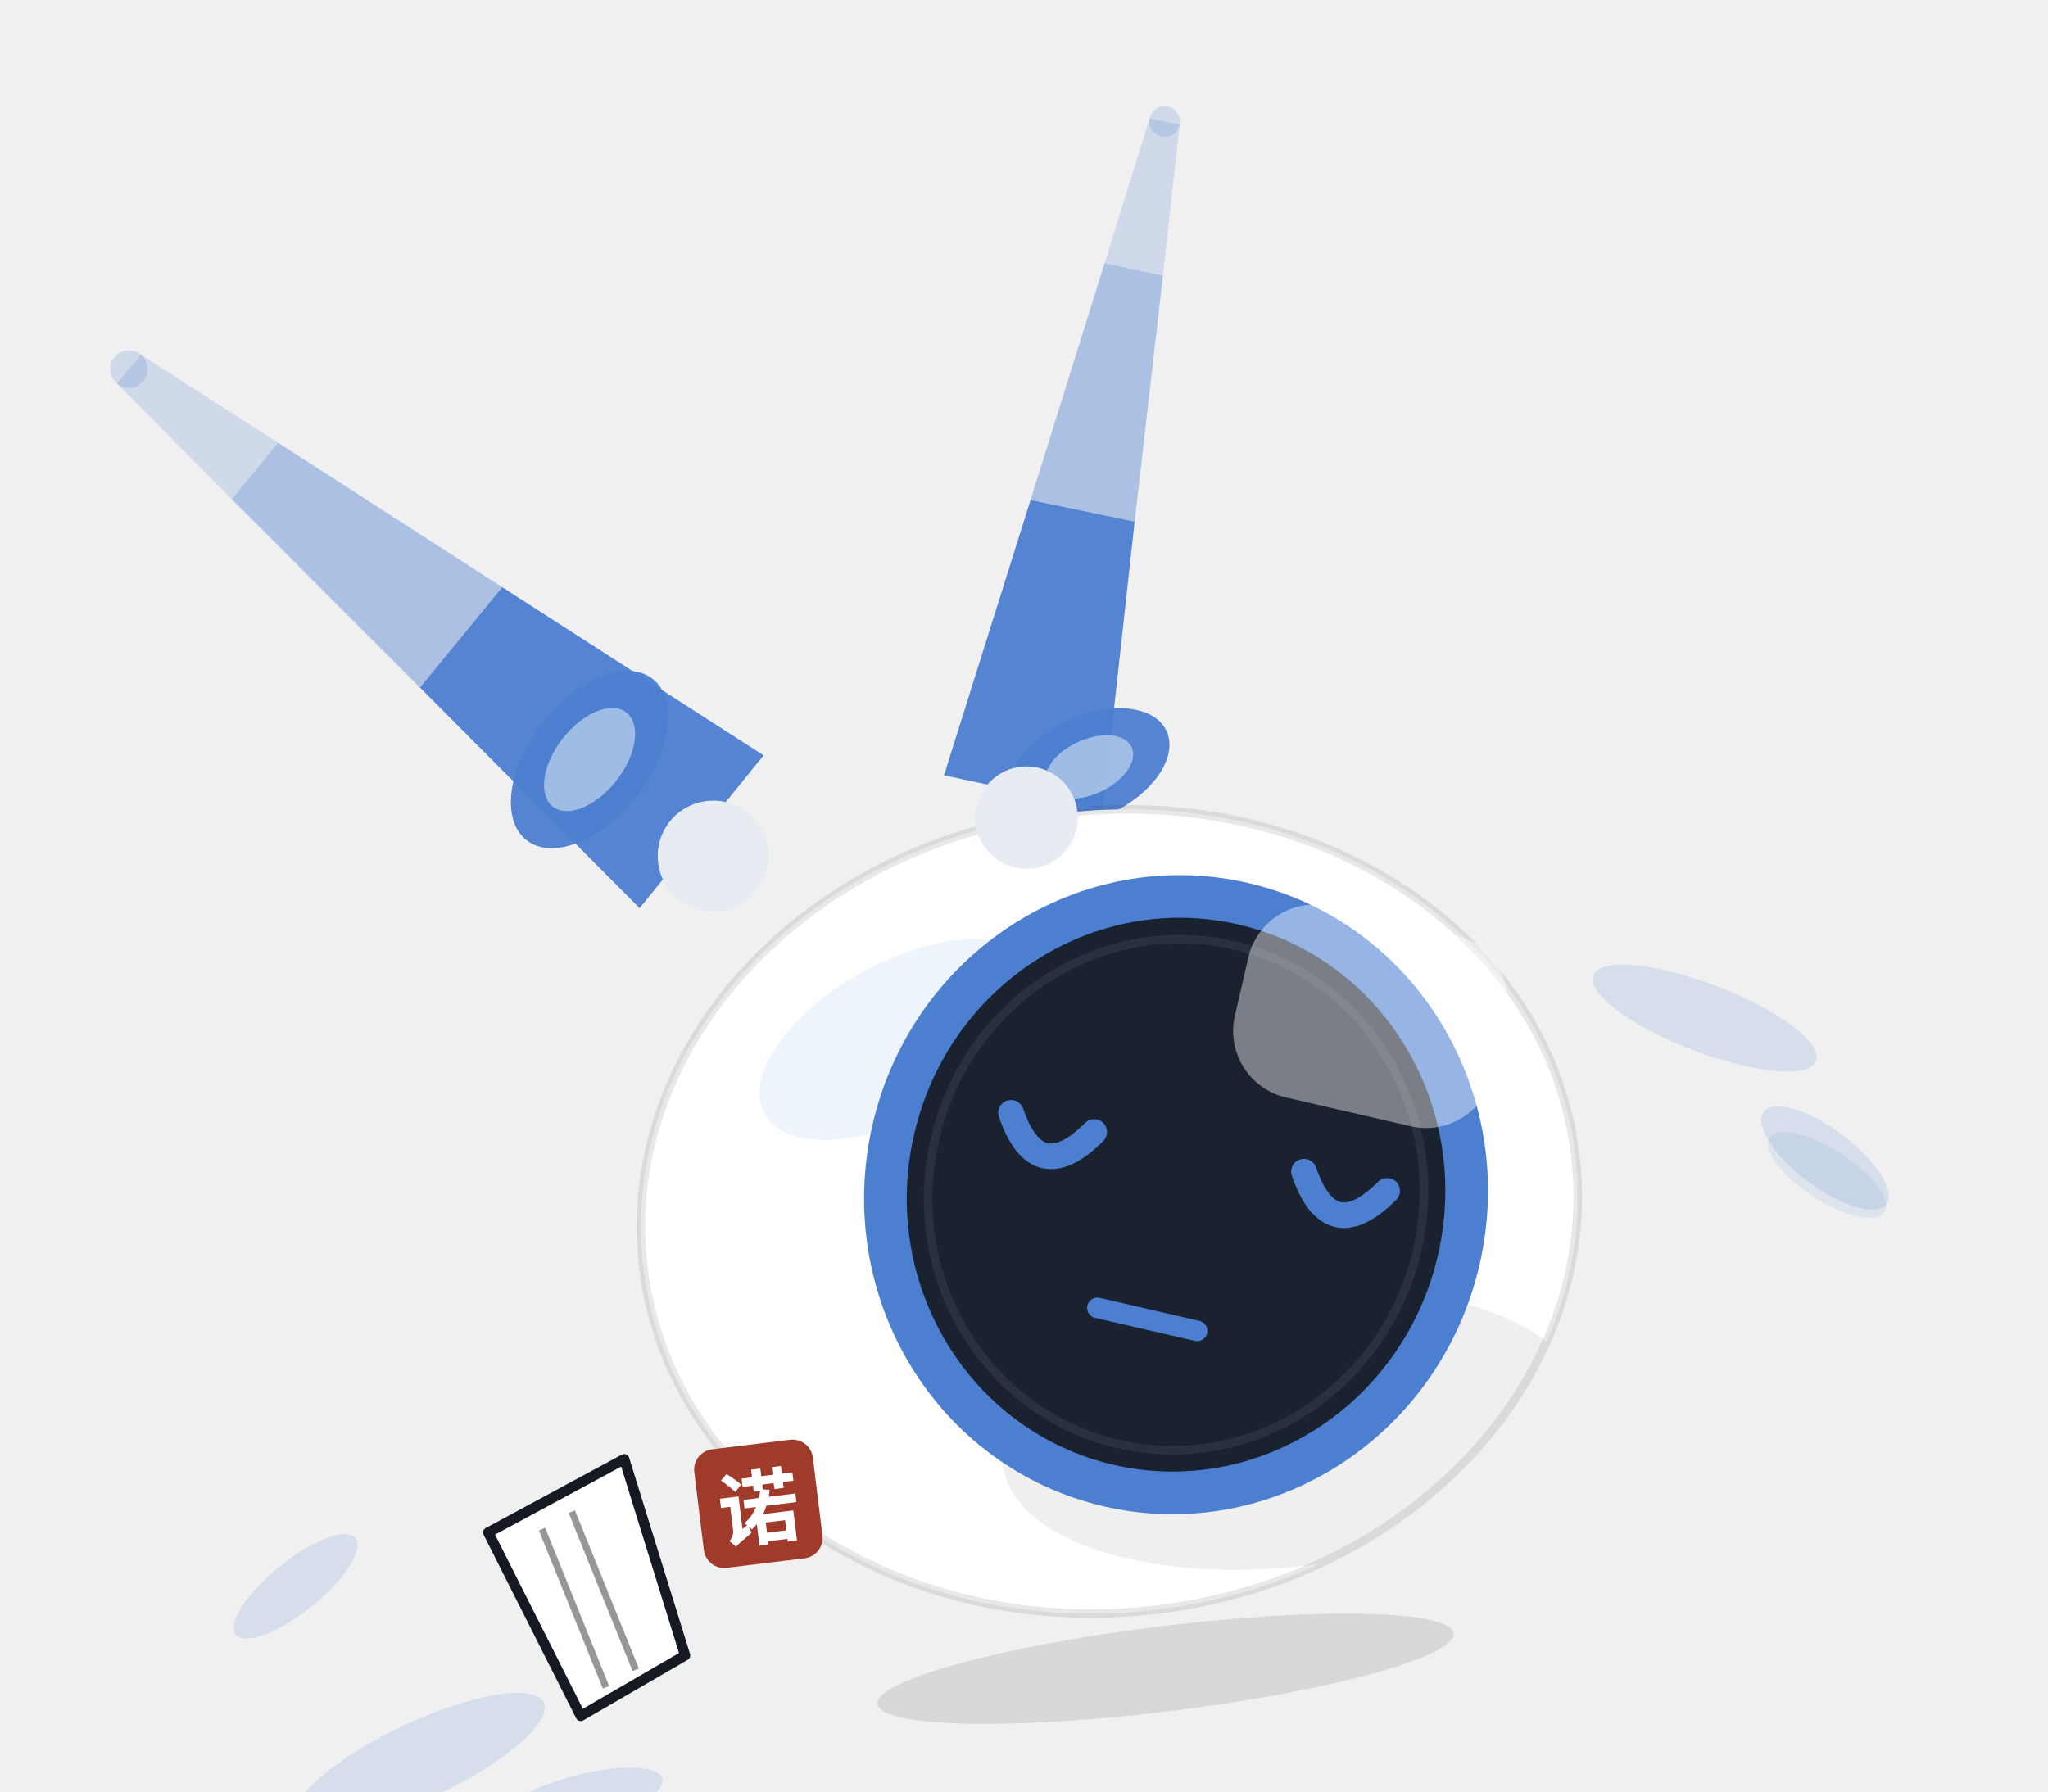
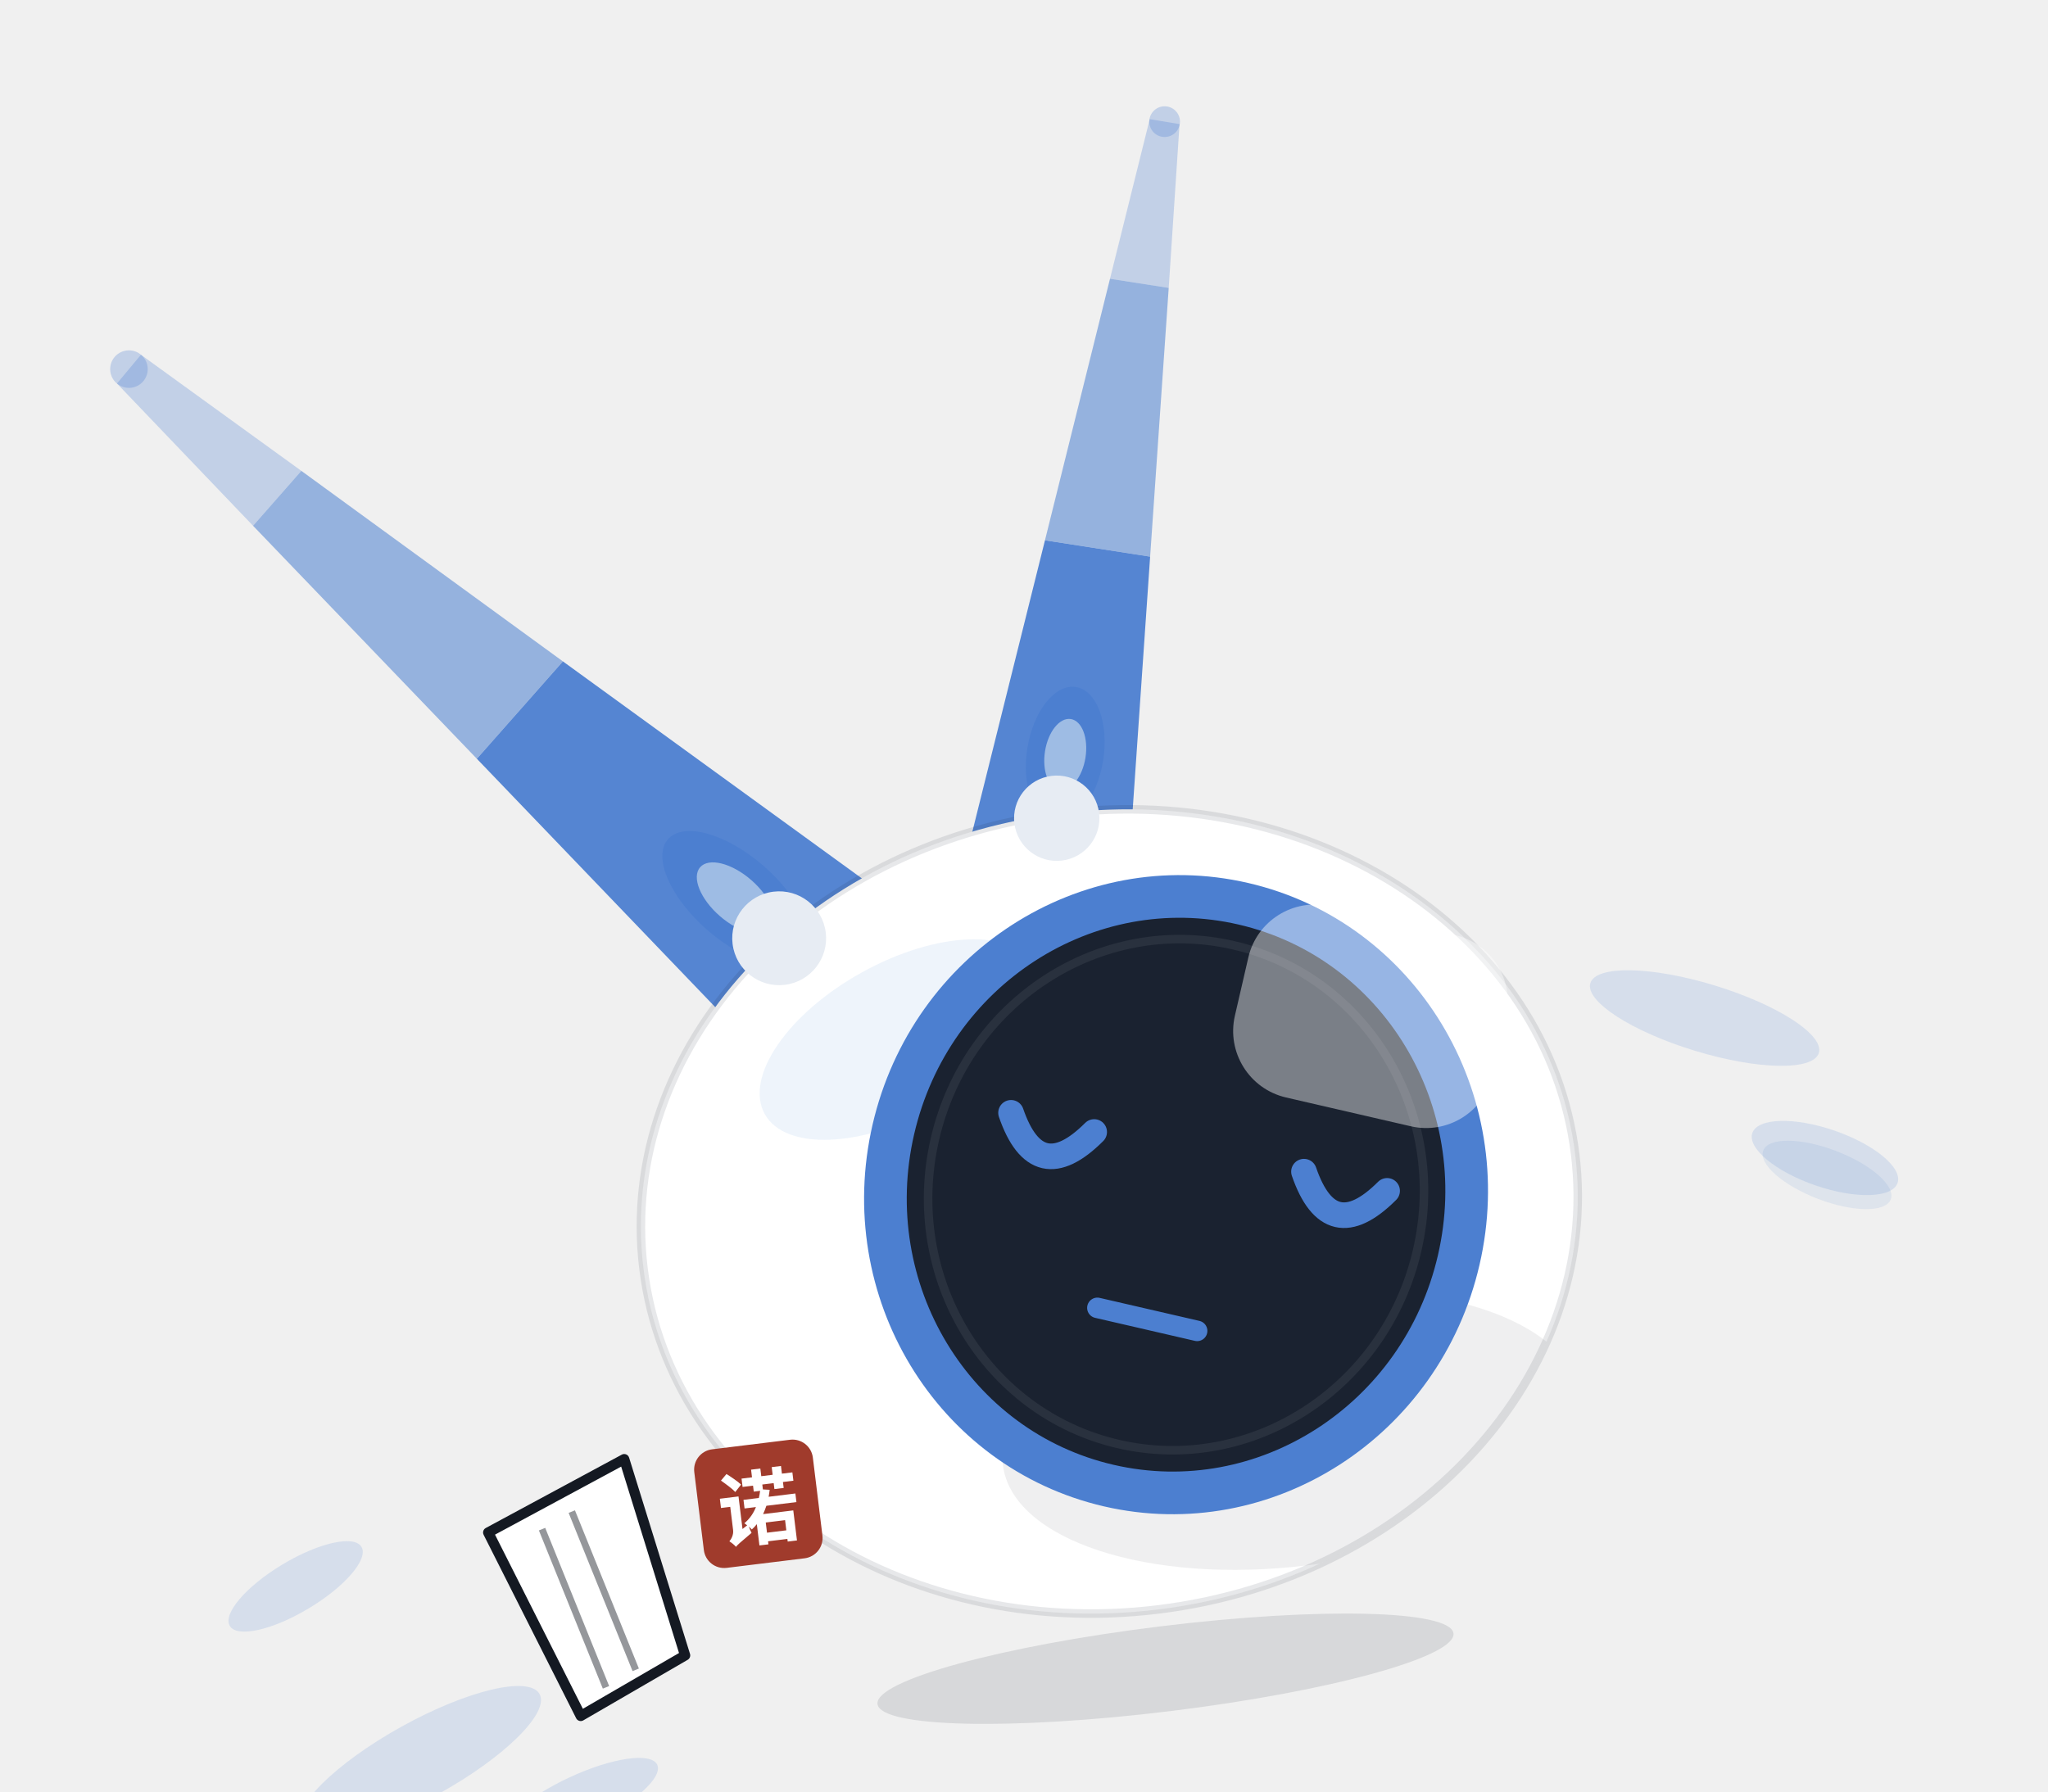
<svg xmlns="http://www.w3.org/2000/svg" width="240" height="210" viewBox="0 0 240 210" role="img" aria-label="诺瓦 v4：挽救">
  <defs>
    <clipPath id="ballClip">
      <ellipse cx="130" cy="142" rx="55" ry="47" />
    </clipPath>
  </defs>
  <g transform="rotate(-7 130 142)">
    <g fill="rgba(76,127,208,.16)">
-       <ellipse cx="42" cy="196" rx="16" ry="4.5" transform="rotate(-18 42 196)" />
-       <ellipse cx="60" cy="203" rx="10" ry="3" transform="rotate(-8 60 203)" />
-       <ellipse cx="30" cy="174" rx="9" ry="3" transform="rotate(-32 30 174)" />
-       <ellipse cx="202" cy="128" rx="14" ry="4" transform="rotate(28 202 128)" />
-       <ellipse cx="26" cy="203" rx="7" ry="2.6" transform="rotate(-24 26 203)" />
-       <ellipse cx="214" cy="146" rx="9" ry="3.4" transform="rotate(44 214 146)" />
+       <ellipse cx="42" cy="196" rx="16" ry="4.5" transform="rotate(-22 42 196)" />
+       <ellipse cx="60" cy="203" rx="10" ry="3" transform="rotate(-18 60 203)" />
+       <ellipse cx="30" cy="174" rx="9" ry="3" transform="rotate(-24 30 174)" />
+       <ellipse cx="202" cy="128" rx="14" ry="4" transform="rotate(24 202 128)" />
+       <ellipse cx="26" cy="203" rx="7" ry="2.6" transform="rotate(-26 26 203)" />
+       <ellipse cx="214" cy="146" rx="9" ry="3.4" transform="rotate(26 214 146)" />
    </g>
    <g fill="rgba(76,127,208,.11)">
-       <ellipse cx="214" cy="148" rx="8" ry="3" transform="rotate(40 214 148)" />
-       <ellipse cx="26" cy="210" rx="6" ry="2.4" transform="rotate(-12 26 210)" />
+       <ellipse cx="214" cy="148" rx="8" ry="3" transform="rotate(28 214 148)" />
+       <ellipse cx="26" cy="210" rx="6" ry="2.4" transform="rotate(-20 26 210)" />
    </g>
-     <path d="M96.3 84.0L68.3 60.7L57.3 71.2L79.7 100.0Z" fill="rgba(76,127,208,.94)" />
-     <path d="M68.3 60.7L44.3 40.7L38.1 46.6L57.3 71.2Z" fill="rgba(76,127,208,.42)" />
-     <path d="M44.3 40.7L29.6 28.5L26.4 31.5L38.1 46.6Z" fill="rgba(76,127,208,.20)" />
-     <circle cx="28" cy="30" r="2.2" fill="rgba(76,127,208,.20)" />
-     <path d="M135.0 95.1L142.8 62.1L131.0 58.1L117.0 88.9Z" fill="rgba(76,127,208,.94)" />
-     <path d="M142.8 62.1L149.6 33.9L143.0 31.6L131.0 58.1Z" fill="rgba(76,127,208,.42)" />
-     <path d="M149.6 33.9L153.7 16.6L150.3 15.4L143.0 31.6Z" fill="rgba(76,127,208,.20)" />
-     <circle cx="152" cy="16" r="1.8" fill="rgba(76,127,208,.20)" />
-     <ellipse cx="76" cy="82" rx="12" ry="7" transform="rotate(-45 76 82)" fill="rgba(76,127,208,.94)" />
-     <ellipse cx="76" cy="82" rx="7" ry="4" transform="rotate(-45 76 82)" fill="rgba(169,196,232,.88)" />
-     <ellipse cx="134" cy="90" rx="10" ry="6" transform="rotate(-18 134 90)" fill="rgba(76,127,208,.94)" />
-     <ellipse cx="134" cy="90" rx="5.5" ry="3.2" transform="rotate(-18 134 90)" fill="rgba(169,196,232,.88)" />
+     <path d="M106.6 100.3L74.3 70.2L62.9 80.3L89.4 115.7Z" fill="rgba(76,127,208,.94)" />
+     <path d="M74.3 70.2L46.6 44.3L40.2 50.0L62.9 80.3Z" fill="rgba(76,127,208,.55)" />
+     <path d="M46.6 44.3L29.6 28.5L26.4 31.5L40.2 50.0Z" fill="rgba(76,127,208,.28)" />
+     <circle cx="28" cy="30" r="2.2" fill="rgba(76,127,208,.28)" />
+     <path d="M137.1 102.6L144.1 66.4L132.1 63.0L118.9 97.4Z" fill="rgba(76,127,208,.94)" />
+     <path d="M144.1 66.4L150.1 35.4L143.4 33.5L132.1 63.0Z" fill="rgba(76,127,208,.55)" />
+     <path d="M150.1 35.4L153.7 16.5L150.3 15.5L143.4 33.5Z" fill="rgba(76,127,208,.28)" />
+     <circle cx="152" cy="16" r="1.8" fill="rgba(76,127,208,.28)" />
+     <ellipse cx="91" cy="100.2" rx="10.5" ry="5" transform="rotate(48 91 100.2)" fill="rgba(76,127,208,.94)" />
+     <ellipse cx="91" cy="100.2" rx="5.5" ry="2.8" transform="rotate(48 91 100.2)" fill="rgba(169,196,232,.88)" />
+     <ellipse cx="131.4" cy="88.2" rx="8" ry="4.5" transform="rotate(-74 131.4 88.2)" fill="rgba(76,127,208,.94)" />
+     <ellipse cx="131.4" cy="88.2" rx="4.2" ry="2.4" transform="rotate(-74 131.4 88.2)" fill="rgba(169,196,232,.88)" />
    <ellipse cx="130" cy="142" rx="55" ry="47" fill="#FFFFFF" stroke="rgba(18,26,40,.10)" stroke-width="1" />
    <ellipse cx="148" cy="170" rx="34" ry="16" fill="rgba(18,26,40,.07)" clip-path="url(#ballClip)" />
    <ellipse cx="108" cy="119" rx="18" ry="9" fill="rgba(224,234,248,.55)" transform="rotate(-22 108 119)" />
-     <circle cx="89" cy="95" r="6.5" fill="#E7ECF3" />
-     <circle cx="126" cy="95" r="6" fill="#E7ECF3" />
+     <circle cx="95.5" cy="105.5" r="5.5" fill="#E7ECF3" />
+     <circle cx="129.5" cy="95.5" r="5" fill="#E7ECF3" />
    <g transform="rotate(20 138 141)">
      <ellipse cx="138" cy="141" rx="34" ry="35" fill="#1A2230" />
      <ellipse cx="138" cy="141" rx="34" ry="35" fill="none" stroke="#4C7FD0" stroke-width="5" />
      <ellipse cx="138" cy="141" rx="29" ry="30" fill="none" stroke="rgba(255,255,255,.07)" stroke-width="1" />
      <rect x="140" y="104" width="31" height="23" rx="8" fill="rgba(255,255,255,.42)" />
      <path d="M117 136 Q122 144 127 136" fill="none" stroke="#4C7FD0" stroke-width="3" stroke-linecap="round" />
      <path d="M152 135 Q157 143 162 135" fill="none" stroke="#4C7FD0" stroke-width="3" stroke-linecap="round" />
      <path d="M132 156 L144 156" stroke="#4C7FD0" stroke-width="2.4" stroke-linecap="round" />
    </g>
    <g transform="rotate(-15 64 180)">
      <path d="M56 168 L74 166 L72 190 L58 192 Z" fill="#FFFFFF" stroke="#141922" stroke-width="1.2" stroke-linejoin="round" />
      <path d="M62 170 L62 190 M66 169.4 L66 189.4" stroke="#141922" stroke-width=".8" opacity=".45" />
    </g>
    <rect x="78" y="164" width="14" height="14" rx="2.4" fill="#A03B2C" />
    <text x="85" y="175" text-anchor="middle" font-family="'Songti SC','Noto Serif SC','SimSun',serif" font-size="9.5" font-weight="700" fill="#FFFFFF">诺</text>
    <ellipse cx="130" cy="196" rx="34" ry="5" fill="rgba(18,26,40,.11)" />
  </g>
</svg>
